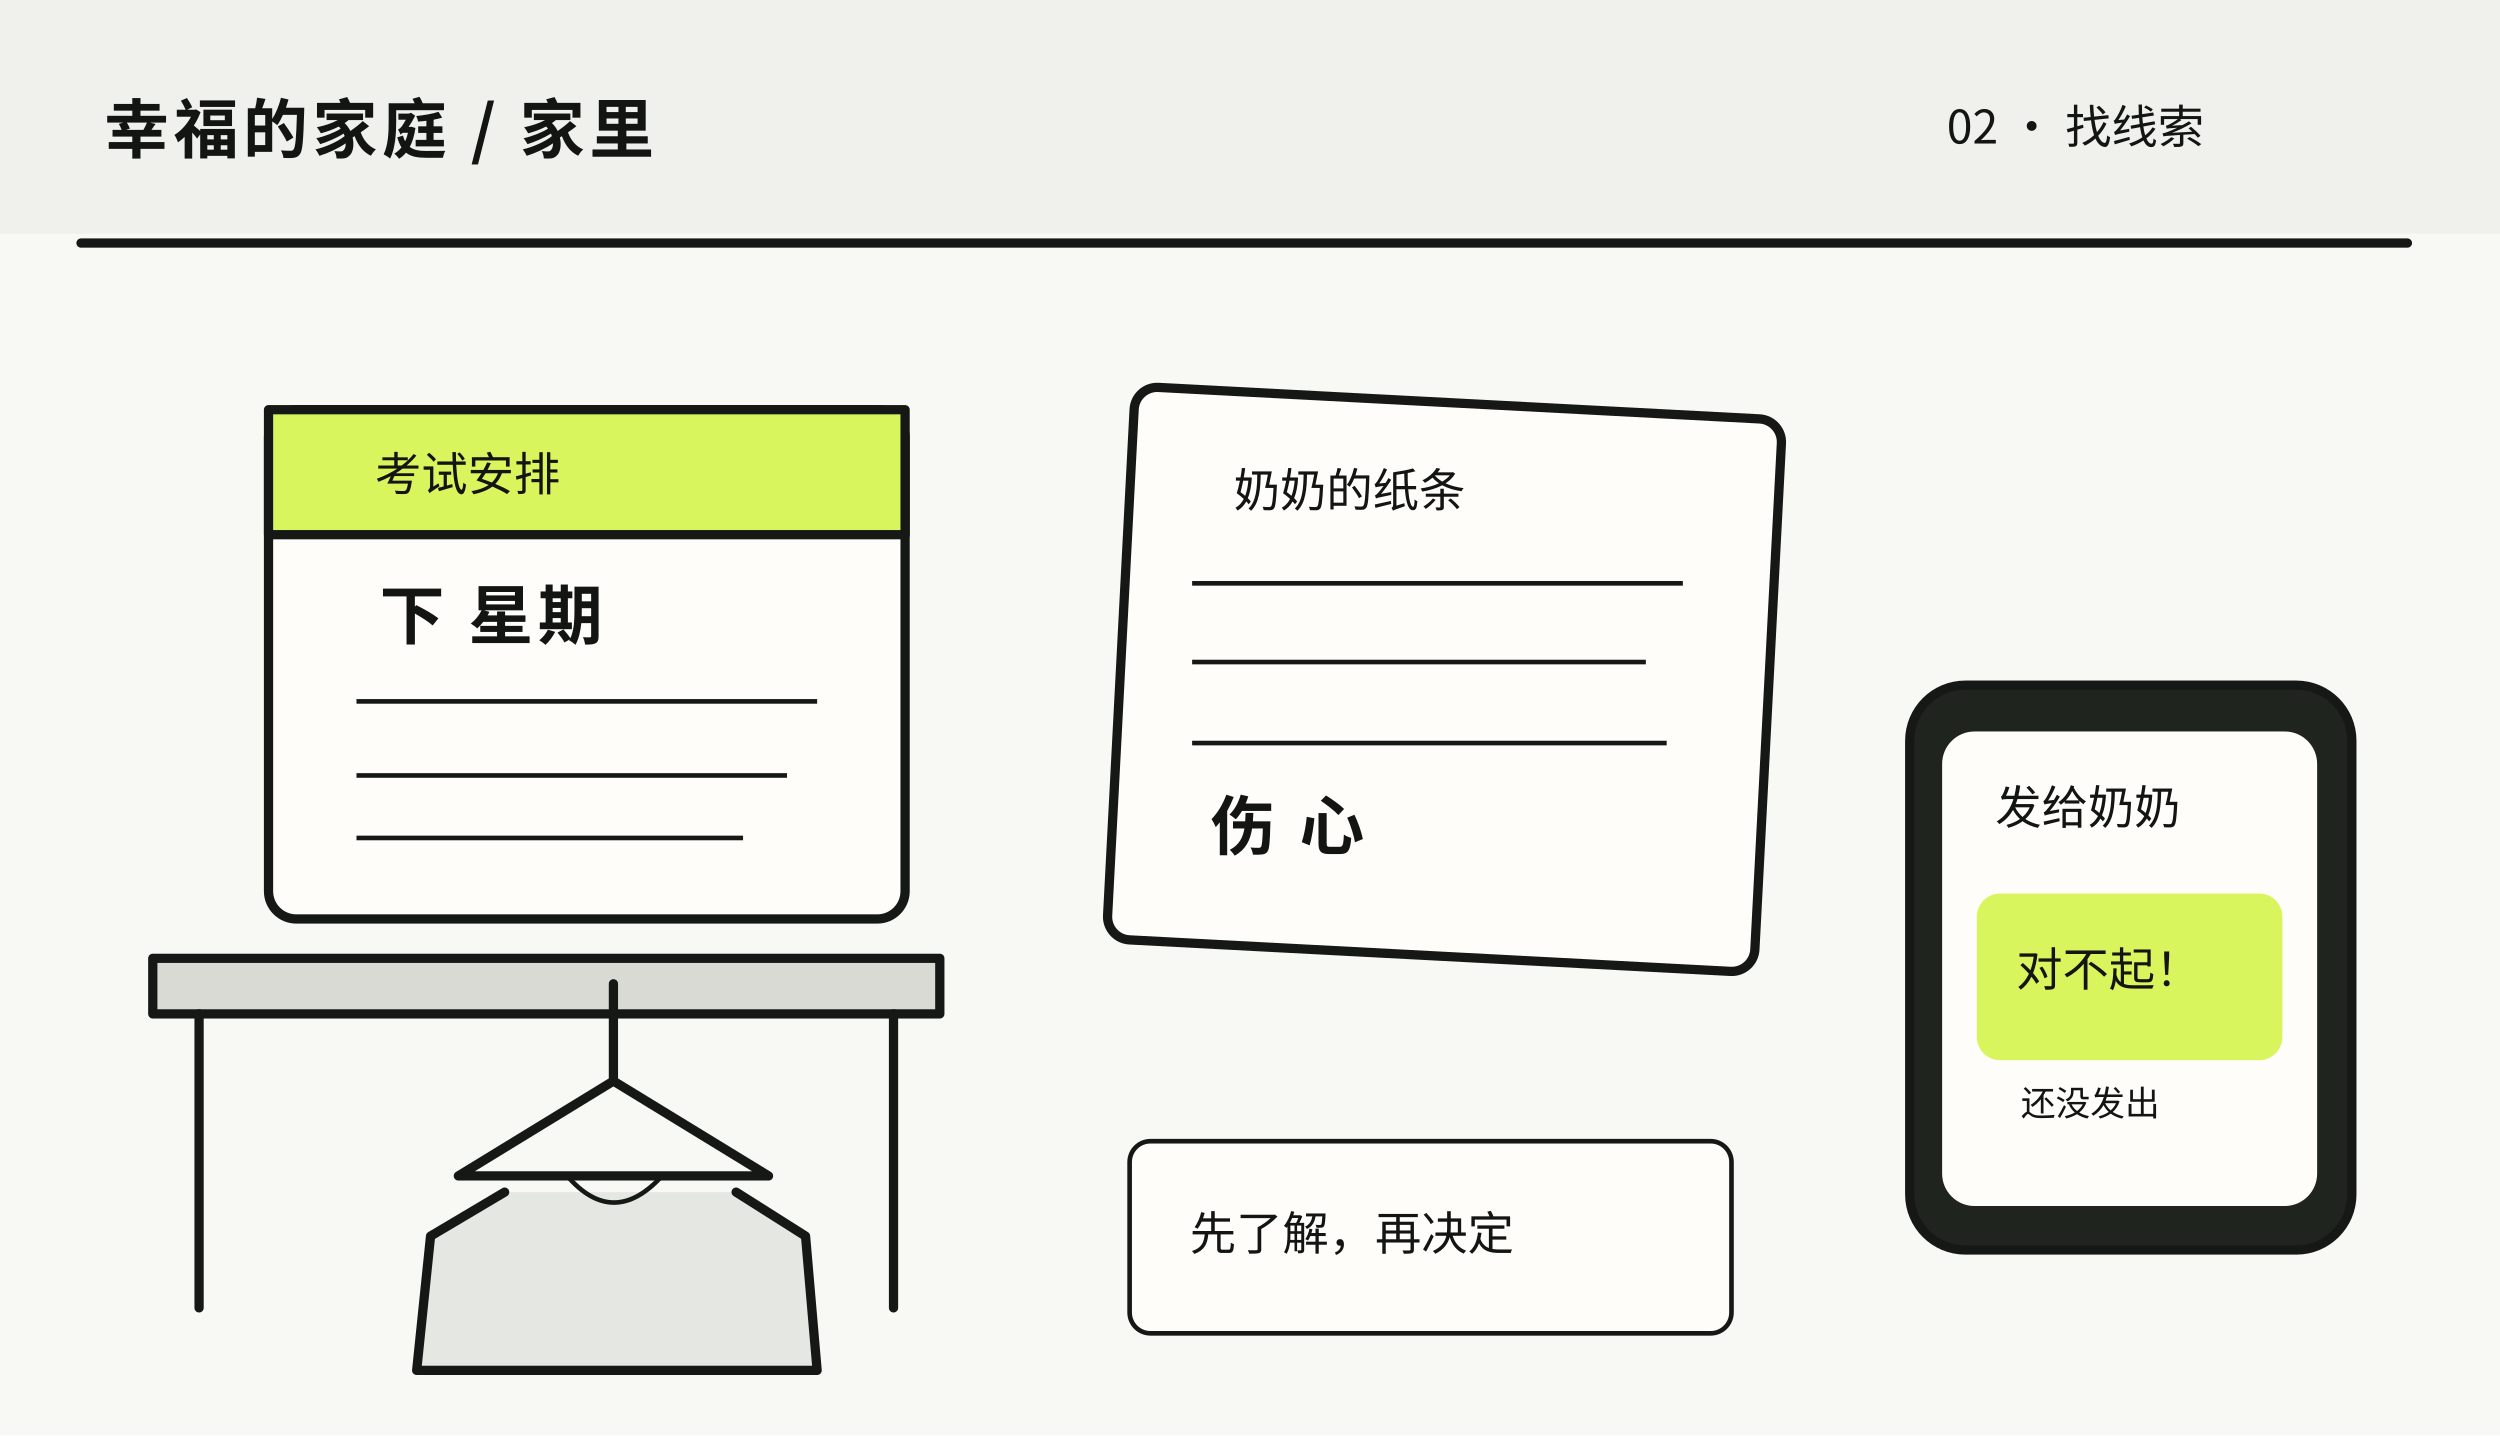
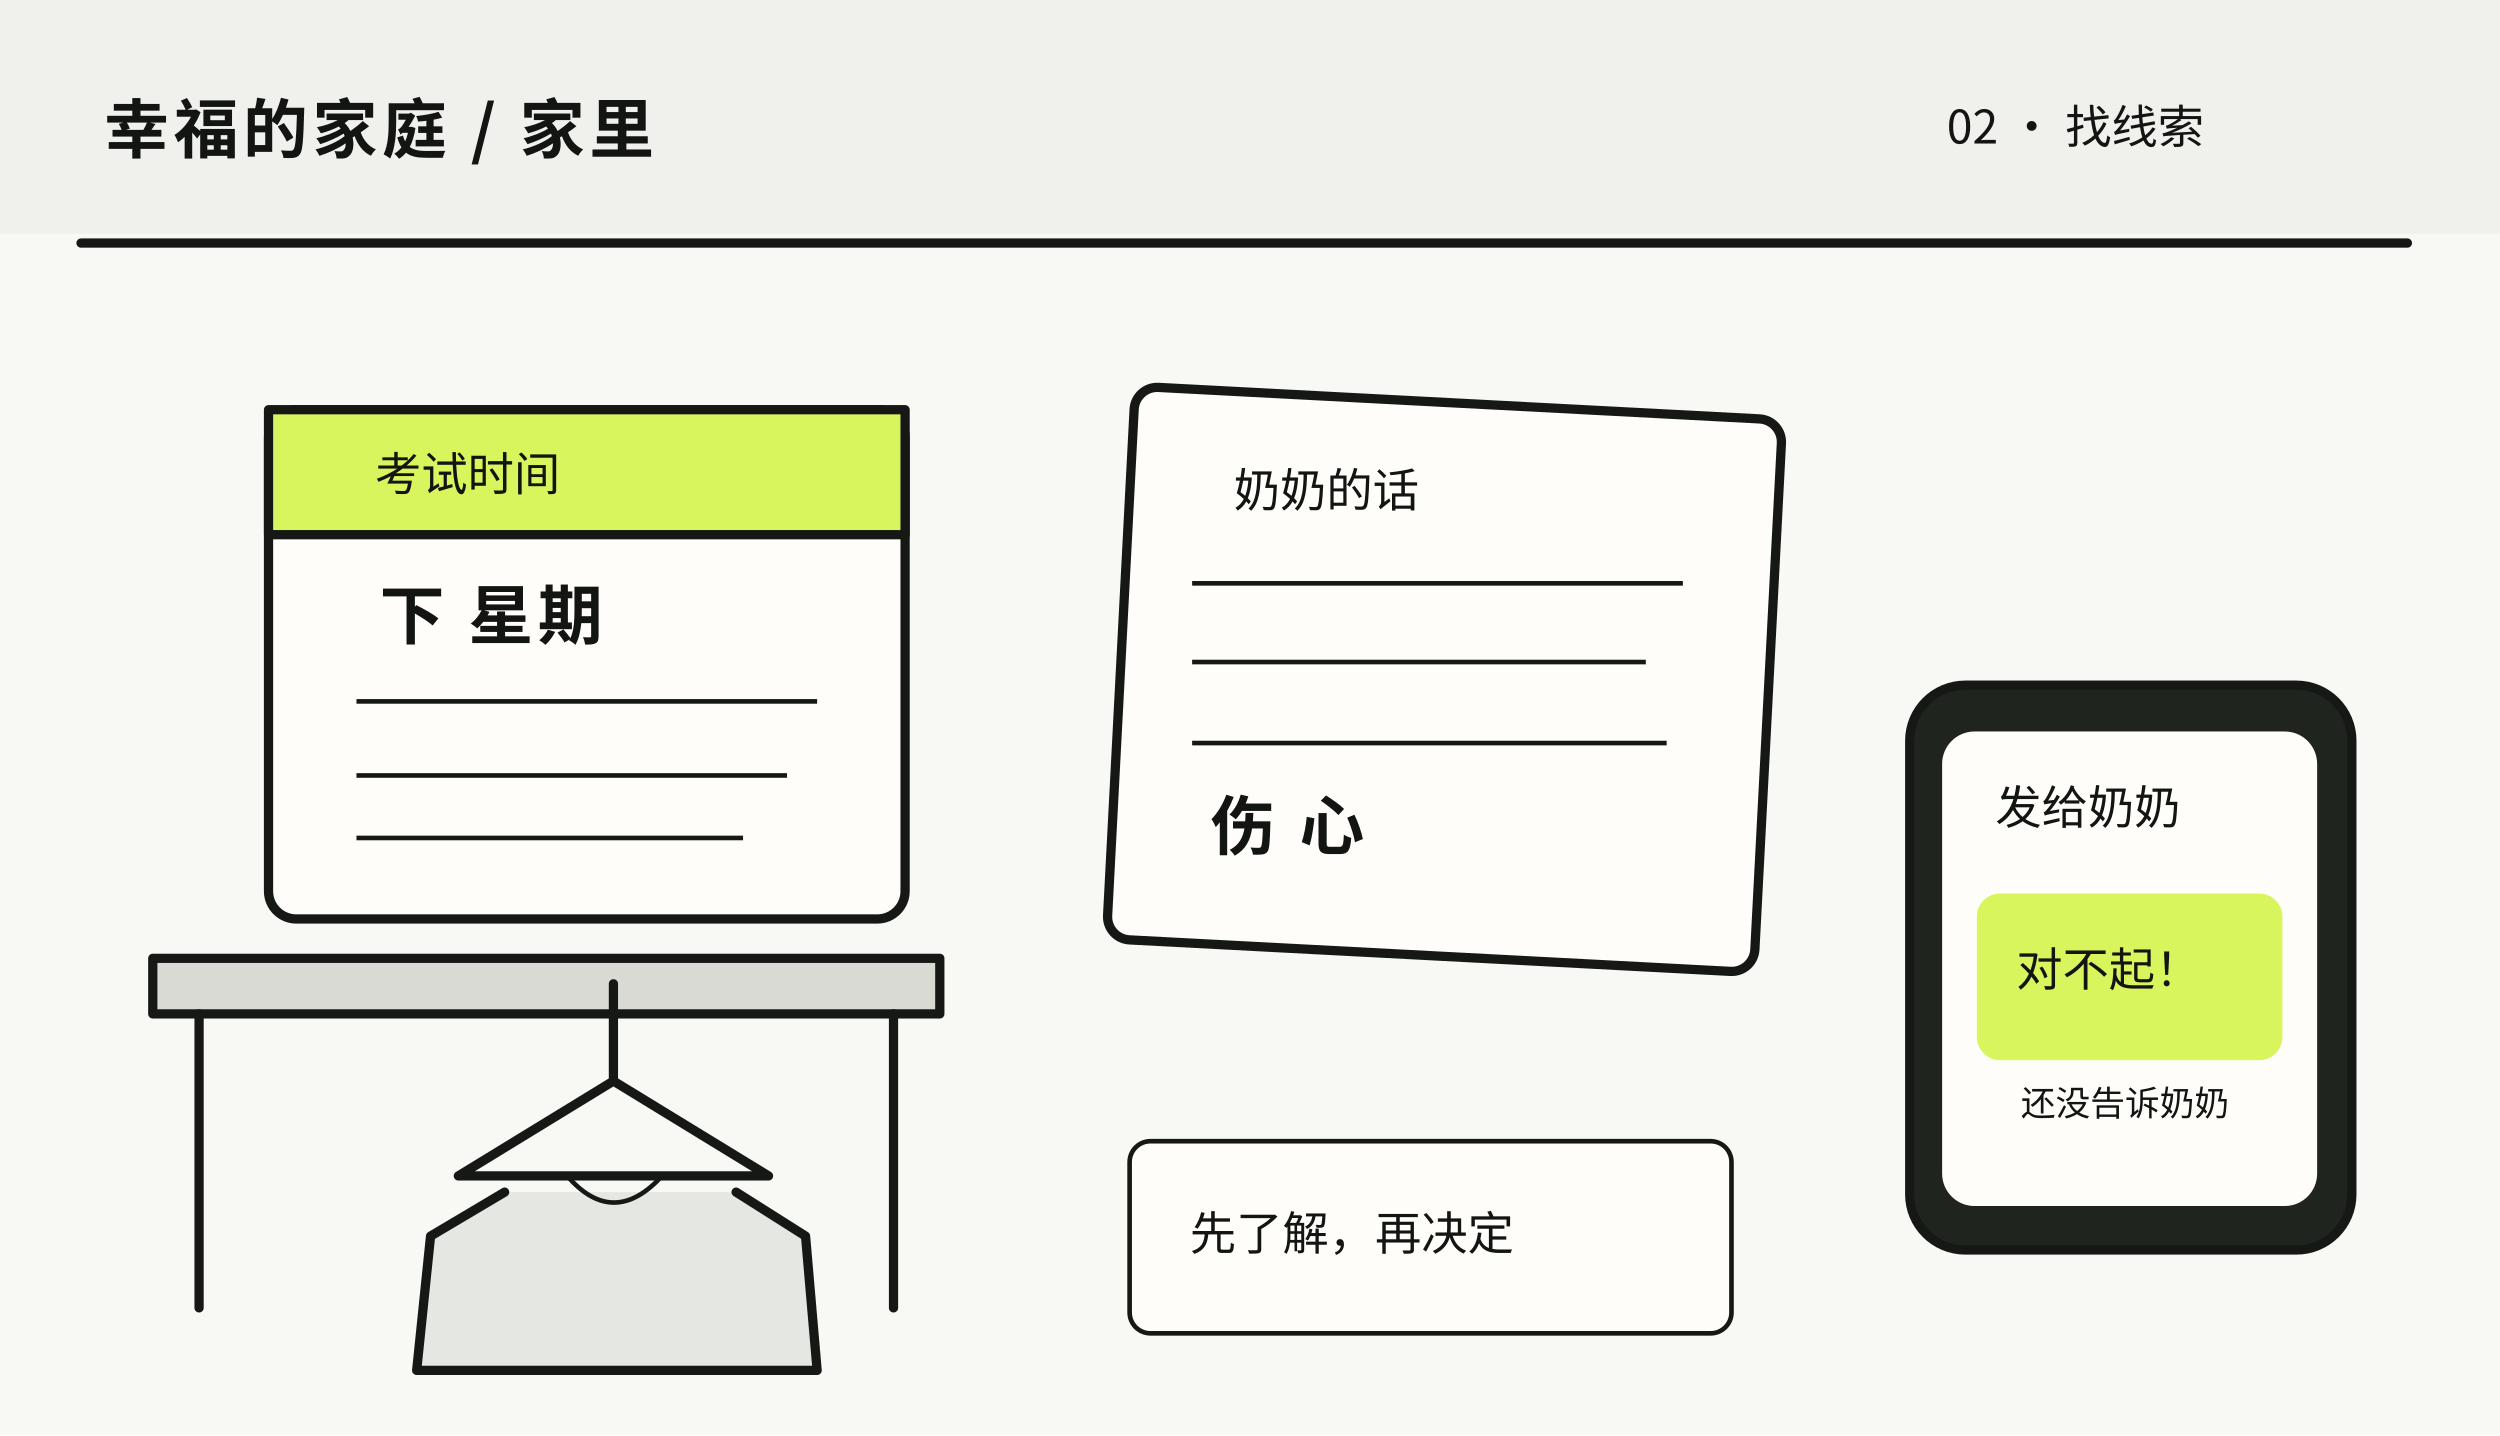
<svg xmlns="http://www.w3.org/2000/svg" viewBox="0 0 1080 620" role="img" aria-label="Иллюстрация для интерактивного квеста Chinese Lab">
  <style>
  text{font-family:"Noto Sans CJK SC","PingFang SC","Microsoft YaHei",sans-serif;fill:#121512}
  .headline{font-size:28px;font-weight:700;letter-spacing:2px}.caption{font-size:20px}.small{font-size:15px}
  .stroke{stroke:#151815;stroke-width:4;stroke-linecap:round;stroke-linejoin:round}
  .thin{stroke:#151815;stroke-width:2}.lime{fill:#d9f55e}.paper{fill:#fffdfa}
</style>
  <rect width="1080" height="620" fill="#f8f9f5" />
  <rect x="0" y="0" width="1080" height="101" fill="#f0f1ed" />
  <text x="45" y="66" class="headline">幸福的家庭  /  家里</text>
  <text x="841" y="62" class="caption">02 · 找线索</text>
  <path d="M35 105H1040" class="stroke" fill="none" />
  <rect x="116" y="177" width="275" height="220" rx="12" class="paper stroke" />
  <rect x="116" y="177" width="275" height="54" class="lime stroke" />
-   <text x="162" y="212" class="caption">考试安排</text>
+   <text x="162" y="212" class="caption">考试时间</text>
  <text x="164" y="276" class="headline">下 星期</text>
  <path d="M154 303H353M154 335H340M154 362H321" class="thin" />
  <rect x="66" y="414" width="340" height="24" fill="#d9dad4" class="stroke" />
  <path d="M86 438V565M386 438V565" class="stroke" />
  <rect x="484" y="174" width="280" height="239" rx="10" class="paper stroke" transform="rotate(3 624 294)" />
-   <text x="533" y="219" class="caption">奶奶的纸条</text>
+   <text x="533" y="219" class="caption">奶奶的话</text>
  <path d="M515 252H727M515 286H711M515 321H720" class="thin" />
  <text x="523" y="367" class="headline">伤 心</text>
  <rect x="825" y="296" width="191" height="244" rx="24" fill="#20241f" class="stroke" />
  <rect x="839" y="316" width="162" height="205" rx="14" class="paper" />
  <text x="862" y="356" class="caption">发给奶奶</text>
  <rect x="854" y="386" width="132" height="72" rx="10" class="lime" />
  <text x="871" y="426" class="caption">对不起！</text>
-   <text x="873" y="482" class="small">还没发出</text>
+   <text x="873" y="482" class="small">还没告诉奶奶</text>
  <path d="M265 425V467M265 467L198 508H332L265 467" class="stroke" fill="none" />
  <path d="M218 515L186 534L180 592H353L348 534L318 515" fill="#e5e7e2" class="stroke" />
  <path d="M245 508Q265 531 286 508" class="thin" fill="none" />
  <rect x="488" y="493" width="260" height="83" rx="9" class="paper thin" />
  <text x="514" y="540" class="caption">先了解，再决定</text>
</svg>
